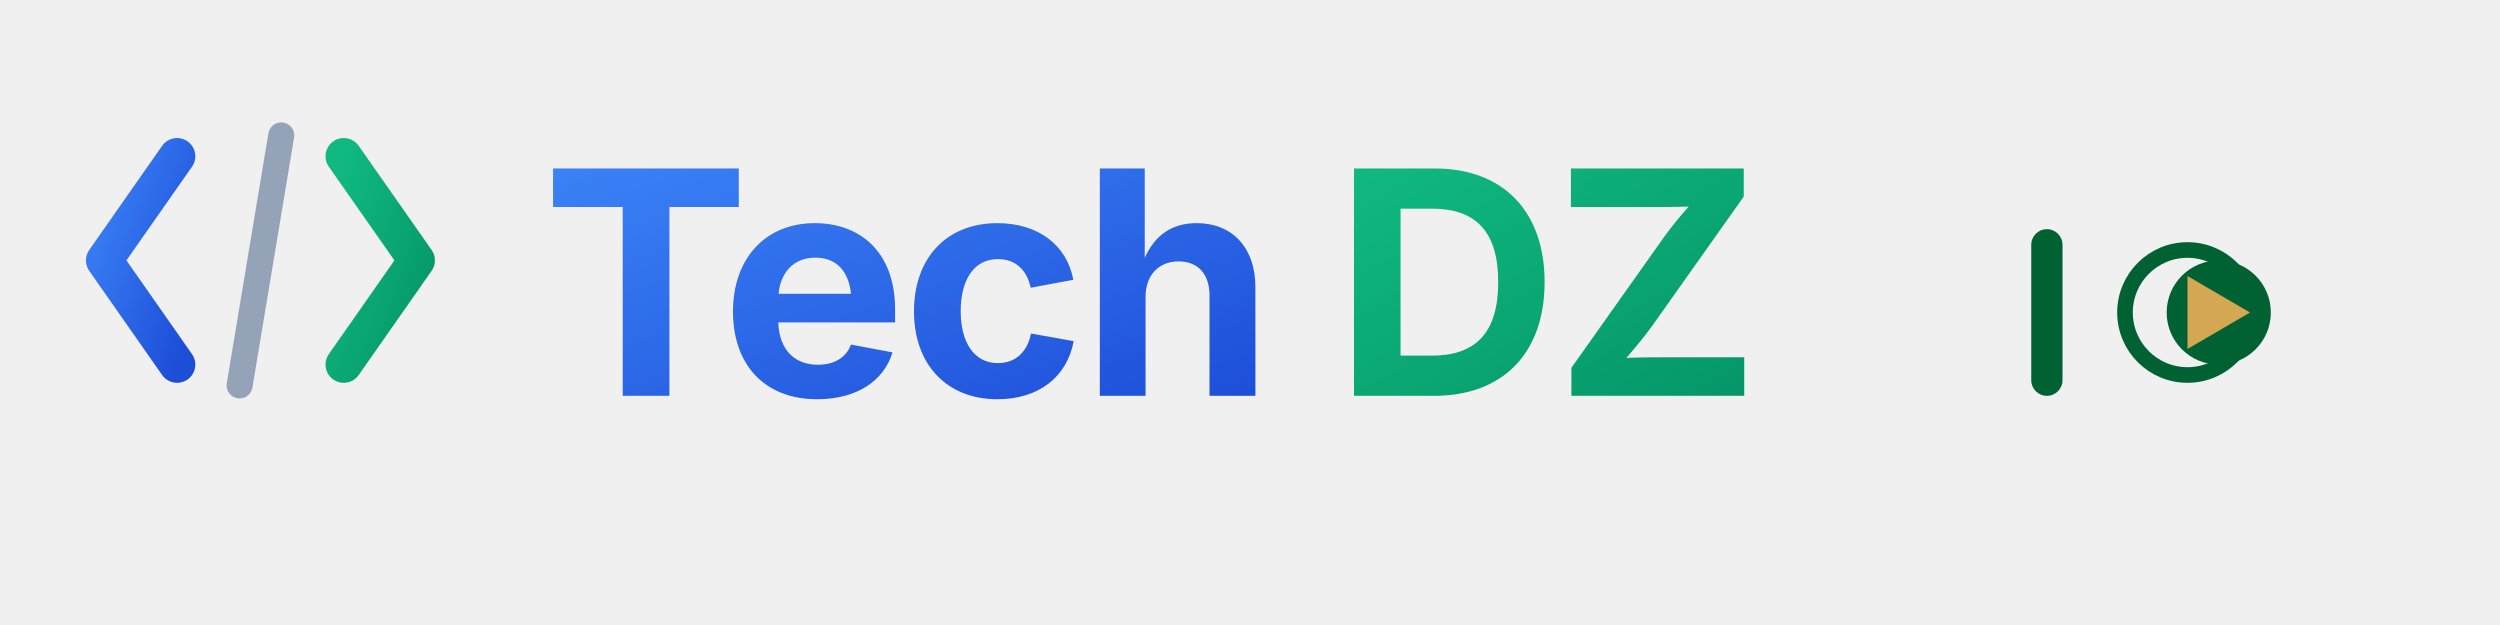
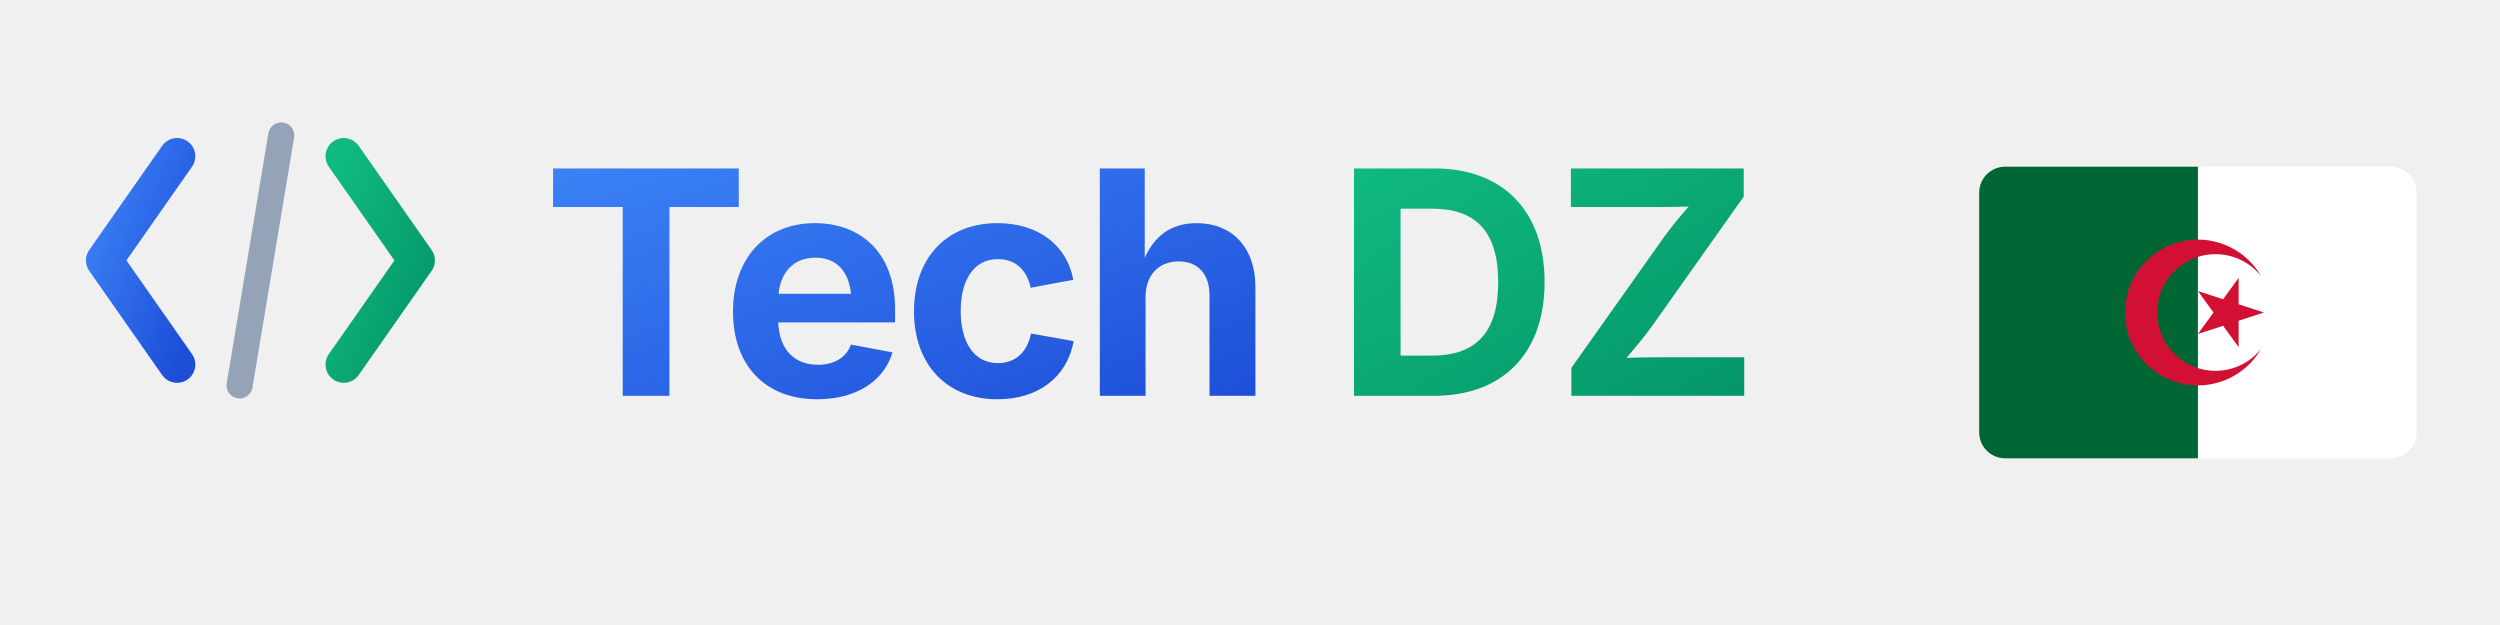
<svg xmlns="http://www.w3.org/2000/svg" viewBox="0 0 240 60" fill="none">
  <defs>
    <linearGradient id="blueGrad" x1="0%" y1="0%" x2="100%" y2="100%">
      <stop offset="0%" style="stop-color:#3B82F6" />
      <stop offset="100%" style="stop-color:#1D4ED8" />
    </linearGradient>
    <linearGradient id="greenGrad" x1="0%" y1="0%" x2="100%" y2="100%">
      <stop offset="0%" style="stop-color:#10B981" />
      <stop offset="100%" style="stop-color:#059669" />
    </linearGradient>
  </defs>
  <g transform="translate(5, 10)">
    <path d="M12 5 L5 15 L12 25" stroke="url(#blueGrad)" stroke-width="3.5" stroke-linecap="round" stroke-linejoin="round" fill="none" />
    <path d="M28 5 L35 15 L28 25" stroke="url(#greenGrad)" stroke-width="3.5" stroke-linecap="round" stroke-linejoin="round" fill="none" />
    <line x1="22" y1="3" x2="18" y2="27" stroke="#94A3B8" stroke-width="2.5" stroke-linecap="round" />
  </g>
  <text x="52" y="38" font-family="SF Pro Display, Inter, system-ui, sans-serif" font-size="30" font-weight="700" fill="url(#blueGrad)" letter-spacing="-0.5">Tech</text>
  <text x="128" y="38" font-family="SF Pro Display, Inter, system-ui, sans-serif" font-size="30" font-weight="700" fill="url(#greenGrad)" letter-spacing="-0.5">DZ</text>
-   <rect x="195" y="22" width="3" height="16" rx="1.5" fill="#006233" />
-   <circle cx="210" cy="30" r="6" fill="none" stroke="#006233" stroke-width="1.5" />
-   <circle cx="213" cy="30" r="5" fill="#006233" />
-   <path d="M216 30 L210 26.5 L210 33.5 Z" fill="#D4A853" />
+   <rect x="190" y="16" width="42" height="28" rx="2.5" fill="#FFFFFF" />
+   <path d="M192.5 16H211v28h-18.5A2.5 2.5 0 0 1 190 41.5v-23a2.5 2.5 0 0 1 2.5-2.5z" fill="#006633" />
+   <path d="M217.06 26.5 a7 7 0 1 0 0 7 a5.6 5.6 0 1 1 0 -7" fill="#D21034" />
+   <path d="M217.33 30 L211 27.94 L214.91 33.33 V26.67 L211 32.06 Z" fill="#D21034" />
</svg>
